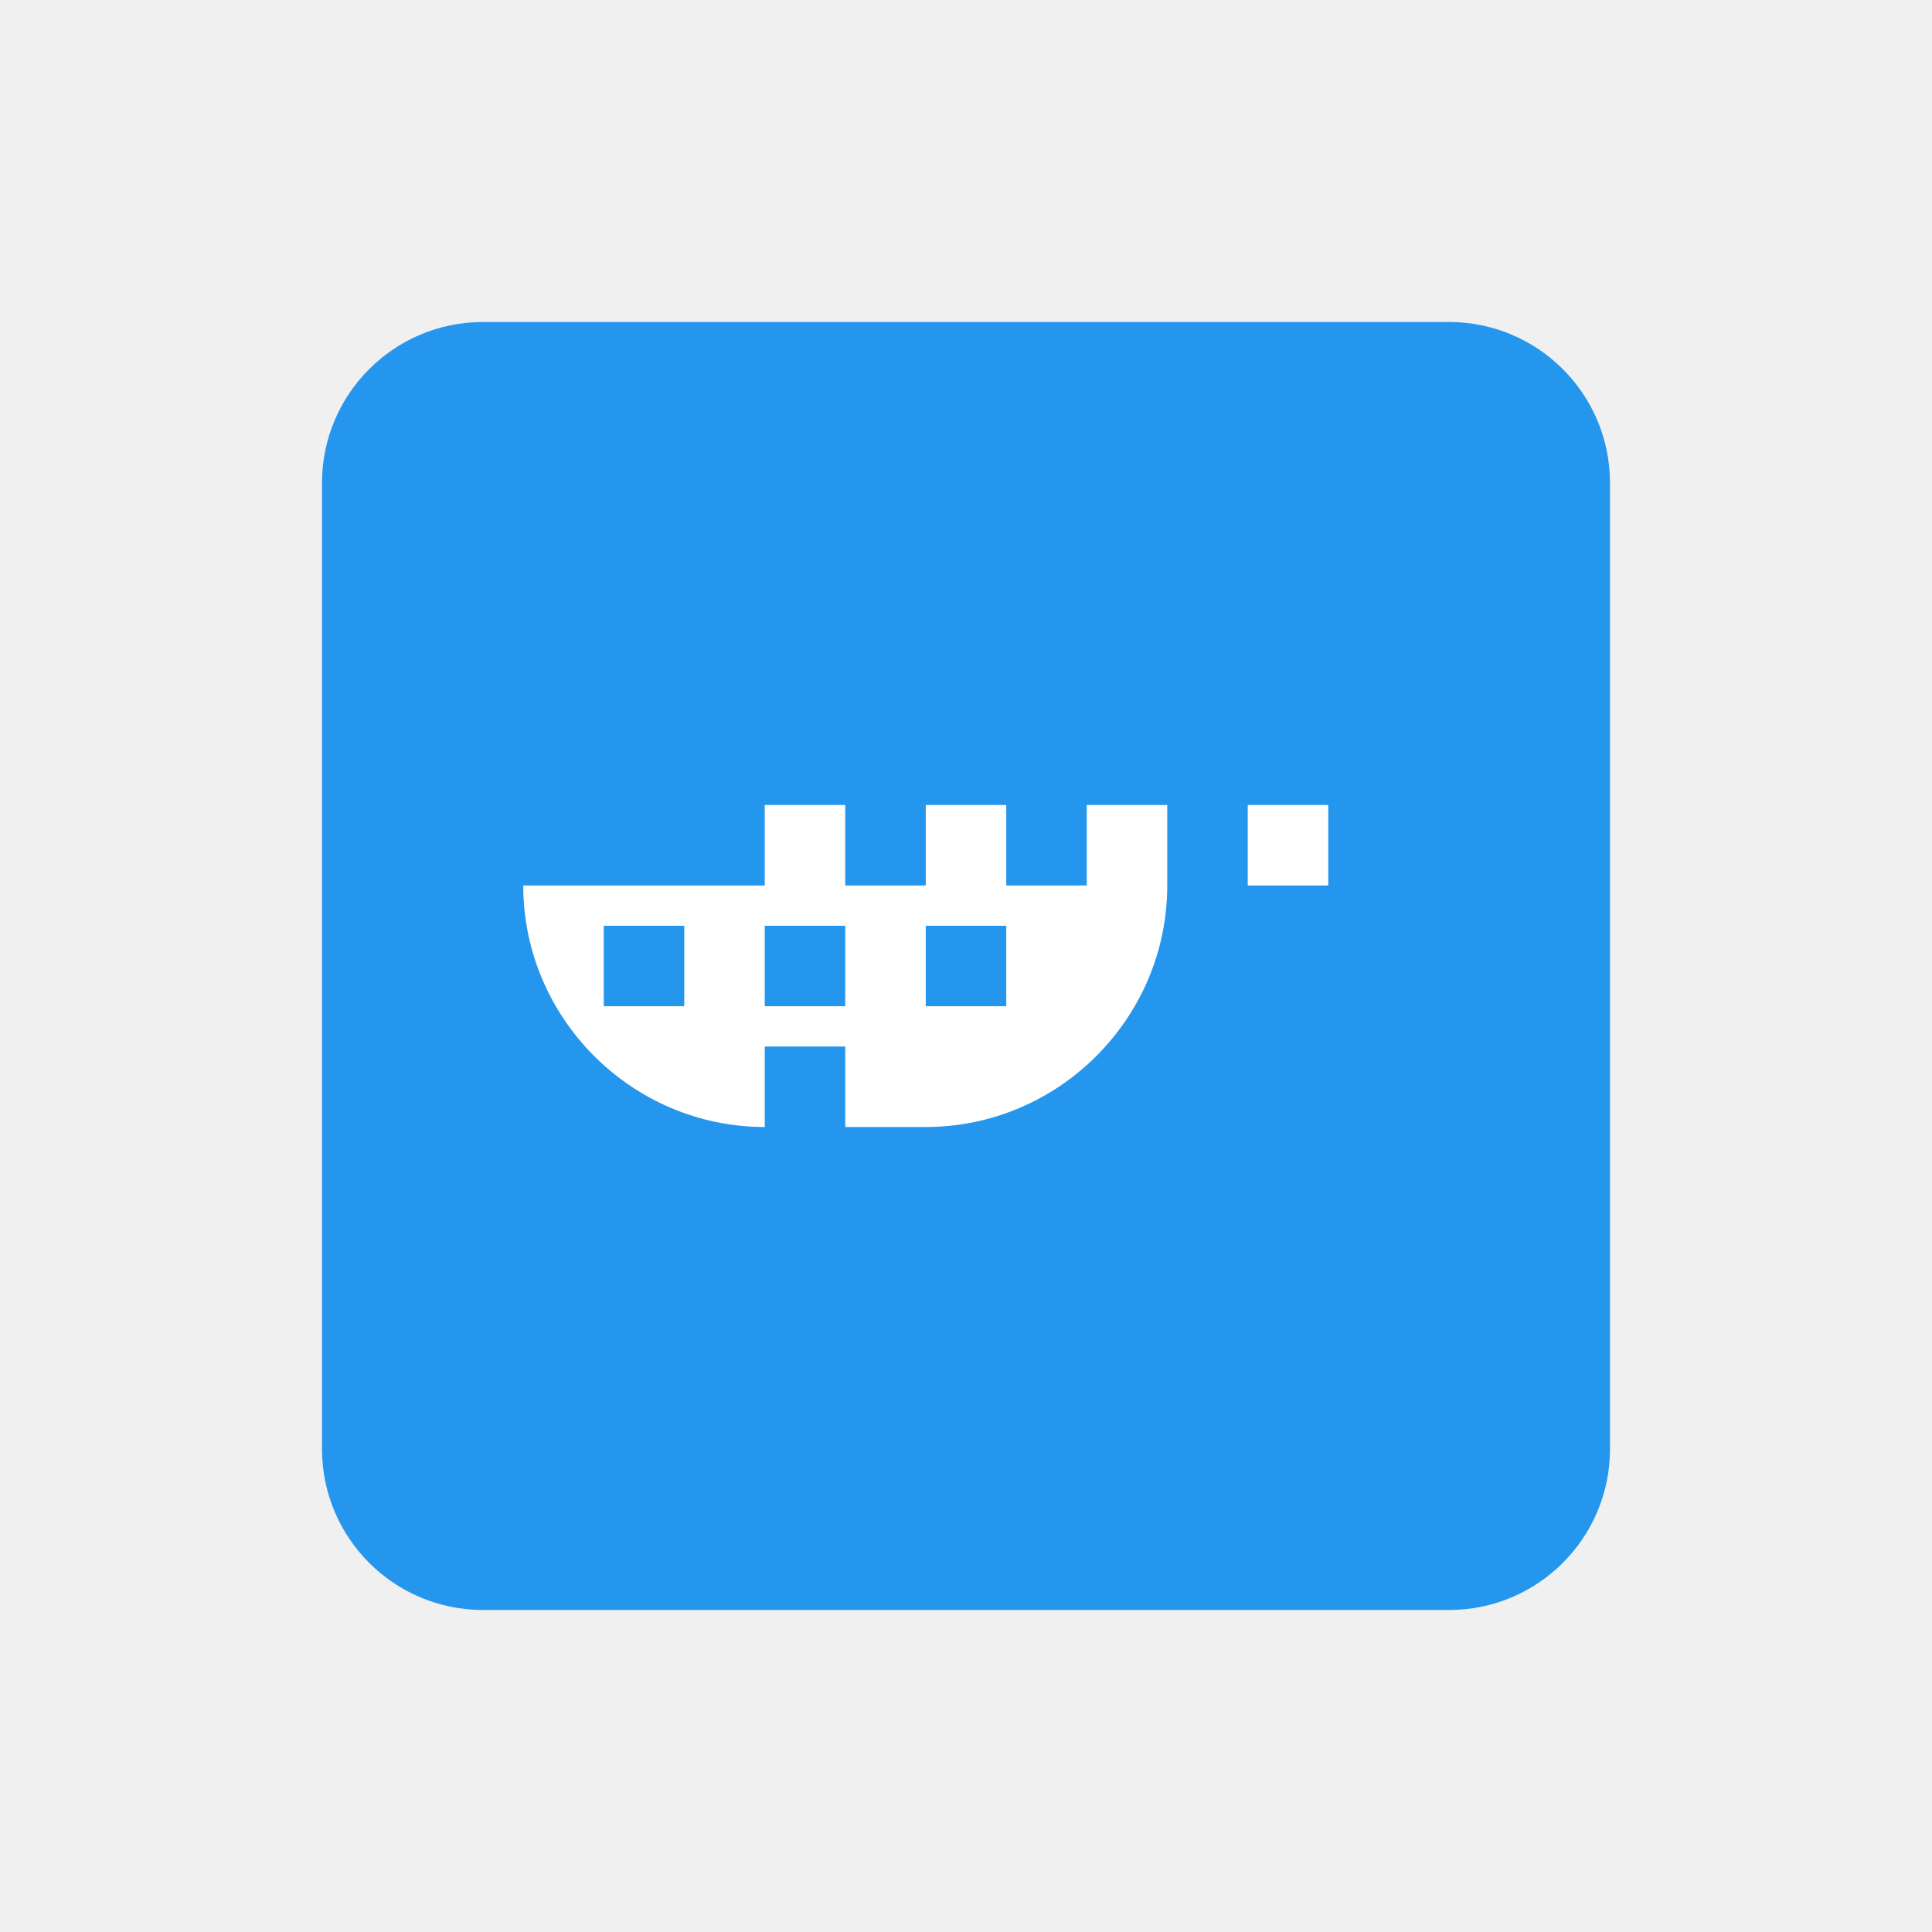
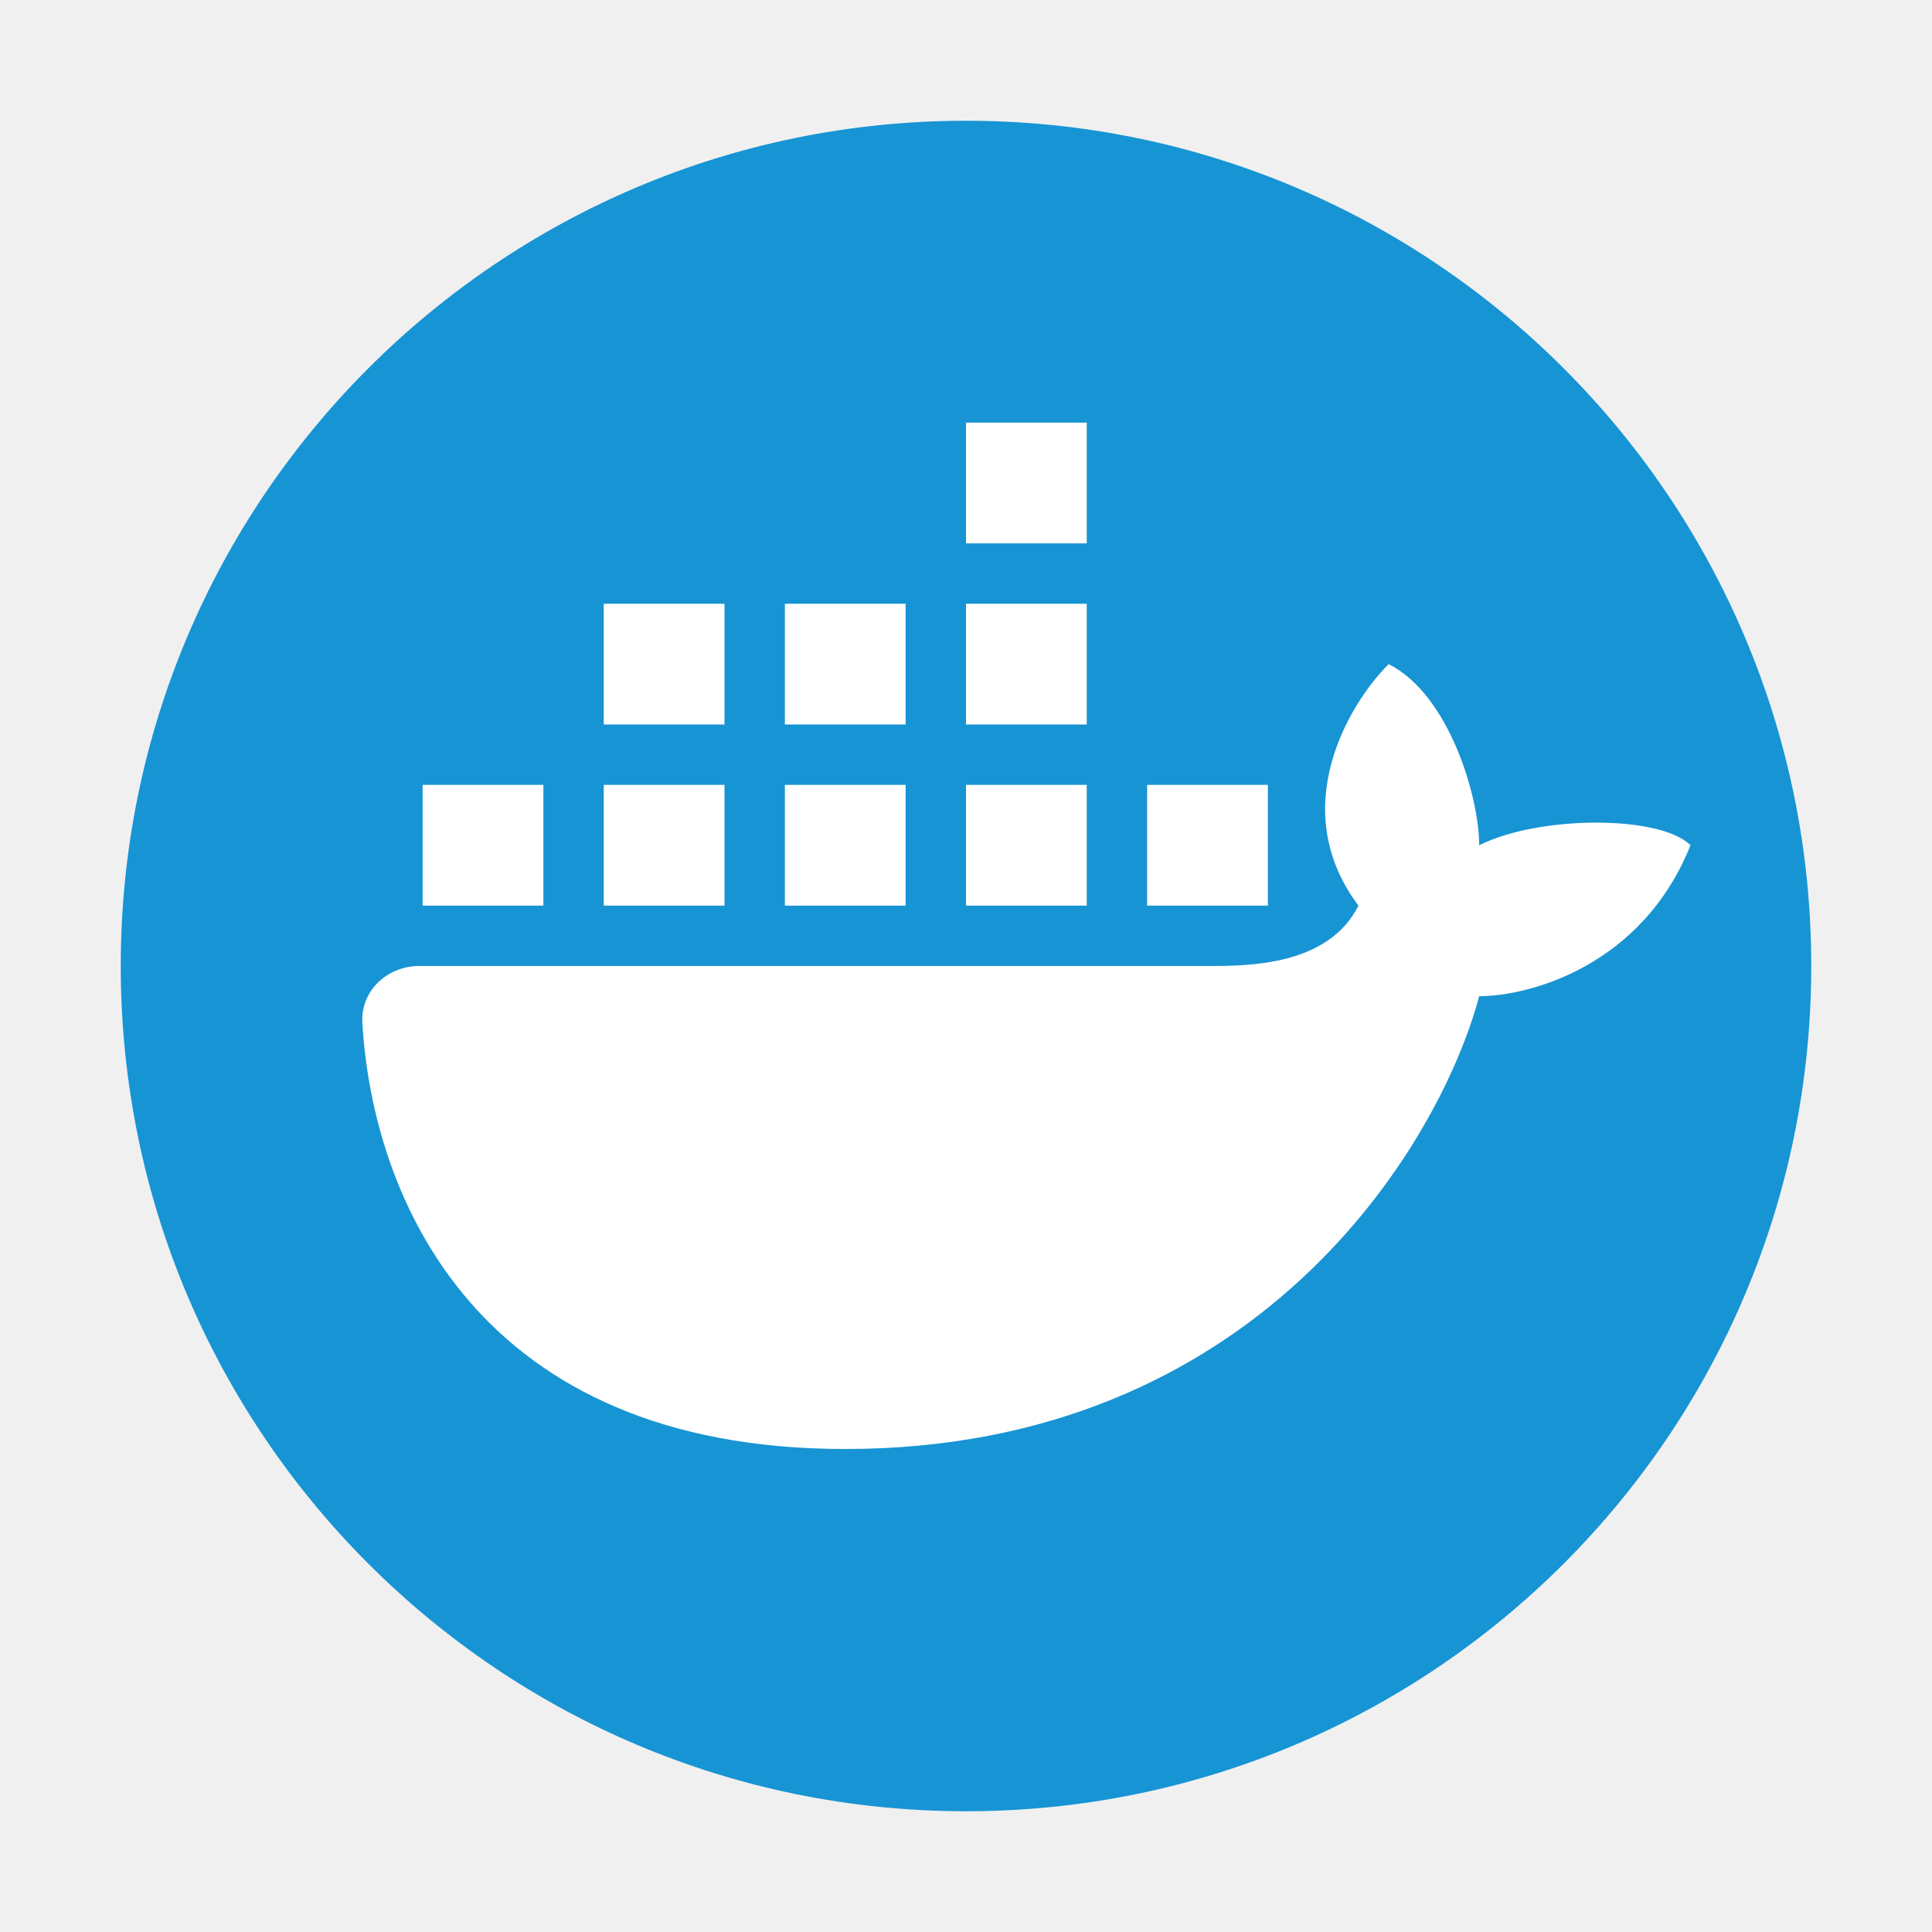
- <svg xmlns="http://www.w3.org/2000/svg" viewBox="0 0 48 48">
-   <rect x="8" y="8" width="32" height="32" rx="4" fill="#2496ED" />
-   <path fill="#fff" d="M15 25h2v-2h-2v2zm4-3h2v-2h-2v2zm4 0h2v-2h-2v2zm-4 3h2v-2h-2v2zm4 0h2v-2h-2v2zm4-3h2v-2h-2v2zm4 0h2v-2h-2v2zm-12 6h2v-2h-2v2zm0 0c-3.3 0-6-2.7-6-6h16c0 3.3-2.7 6-6 6z" />
+ <svg xmlns="http://www.w3.org/2000/svg" width="800px" height="800px" viewBox="0 0 32 32" fill="none">
+   <circle cx="16" cy="16" r="14" fill="#1794D4" />
+   <path d="M18 7H16V9H18V7Z" fill="white" />
+   <path d="M10 10H12V12H10V10Z" fill="white" />
+   <path d="M6.002 16.941C6.172 19.843 7.9 24 14 24C20.8 24 23.833 19 24.5 16.5C25.333 16.5 27.2 16 28 14C27.5 13.5 25.5 13.5 24.5 14C24.5 13.2 24 11.5 23 11C22.333 11.667 21.3 13.4 22.5 15C22 16 20.667 16 20 16H6.943C6.413 16 5.97 16.413 6.002 16.941Z" fill="white" />
+   <path d="M9 13H7V15H9V13Z" fill="white" />
+   <path d="M10 13H12V15H10V13Z" fill="white" />
+   <path d="M15 13H13V15H15V13Z" fill="white" />
+   <path d="M16 13H18V15H16V13Z" fill="white" />
+   <path d="M21 13H19V15H21V13Z" fill="white" />
+   <path d="M15 10H13V12H15V10Z" fill="white" />
+   <path d="M16 10H18V12H16V10Z" fill="white" />
</svg>
